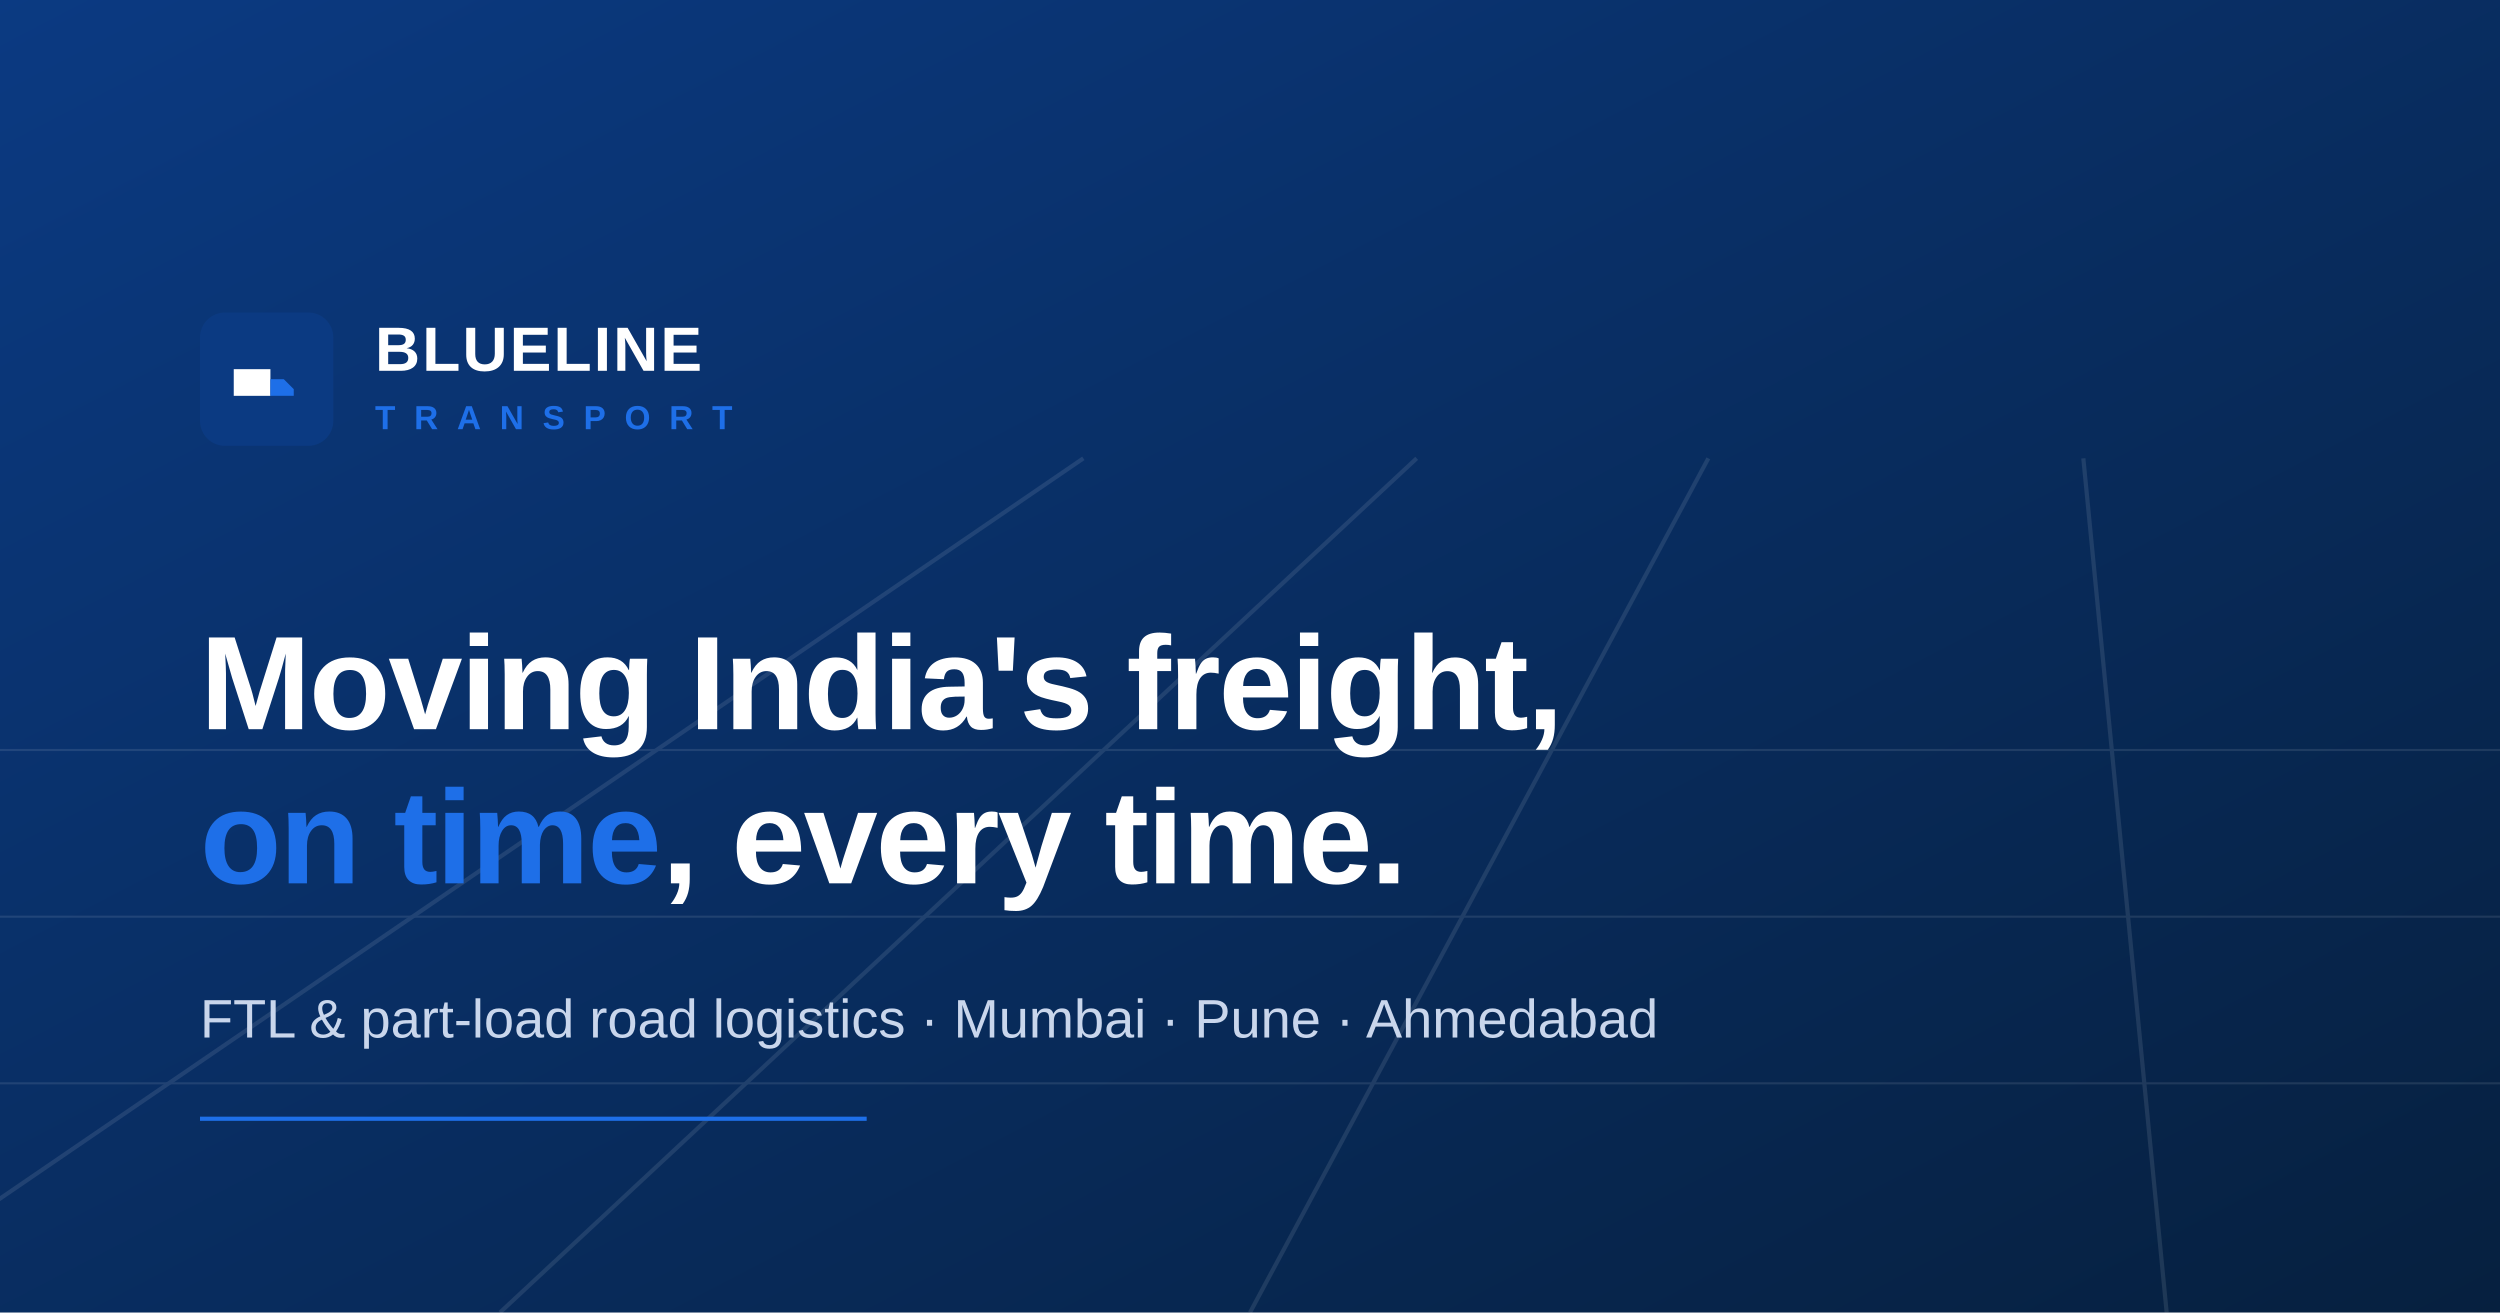
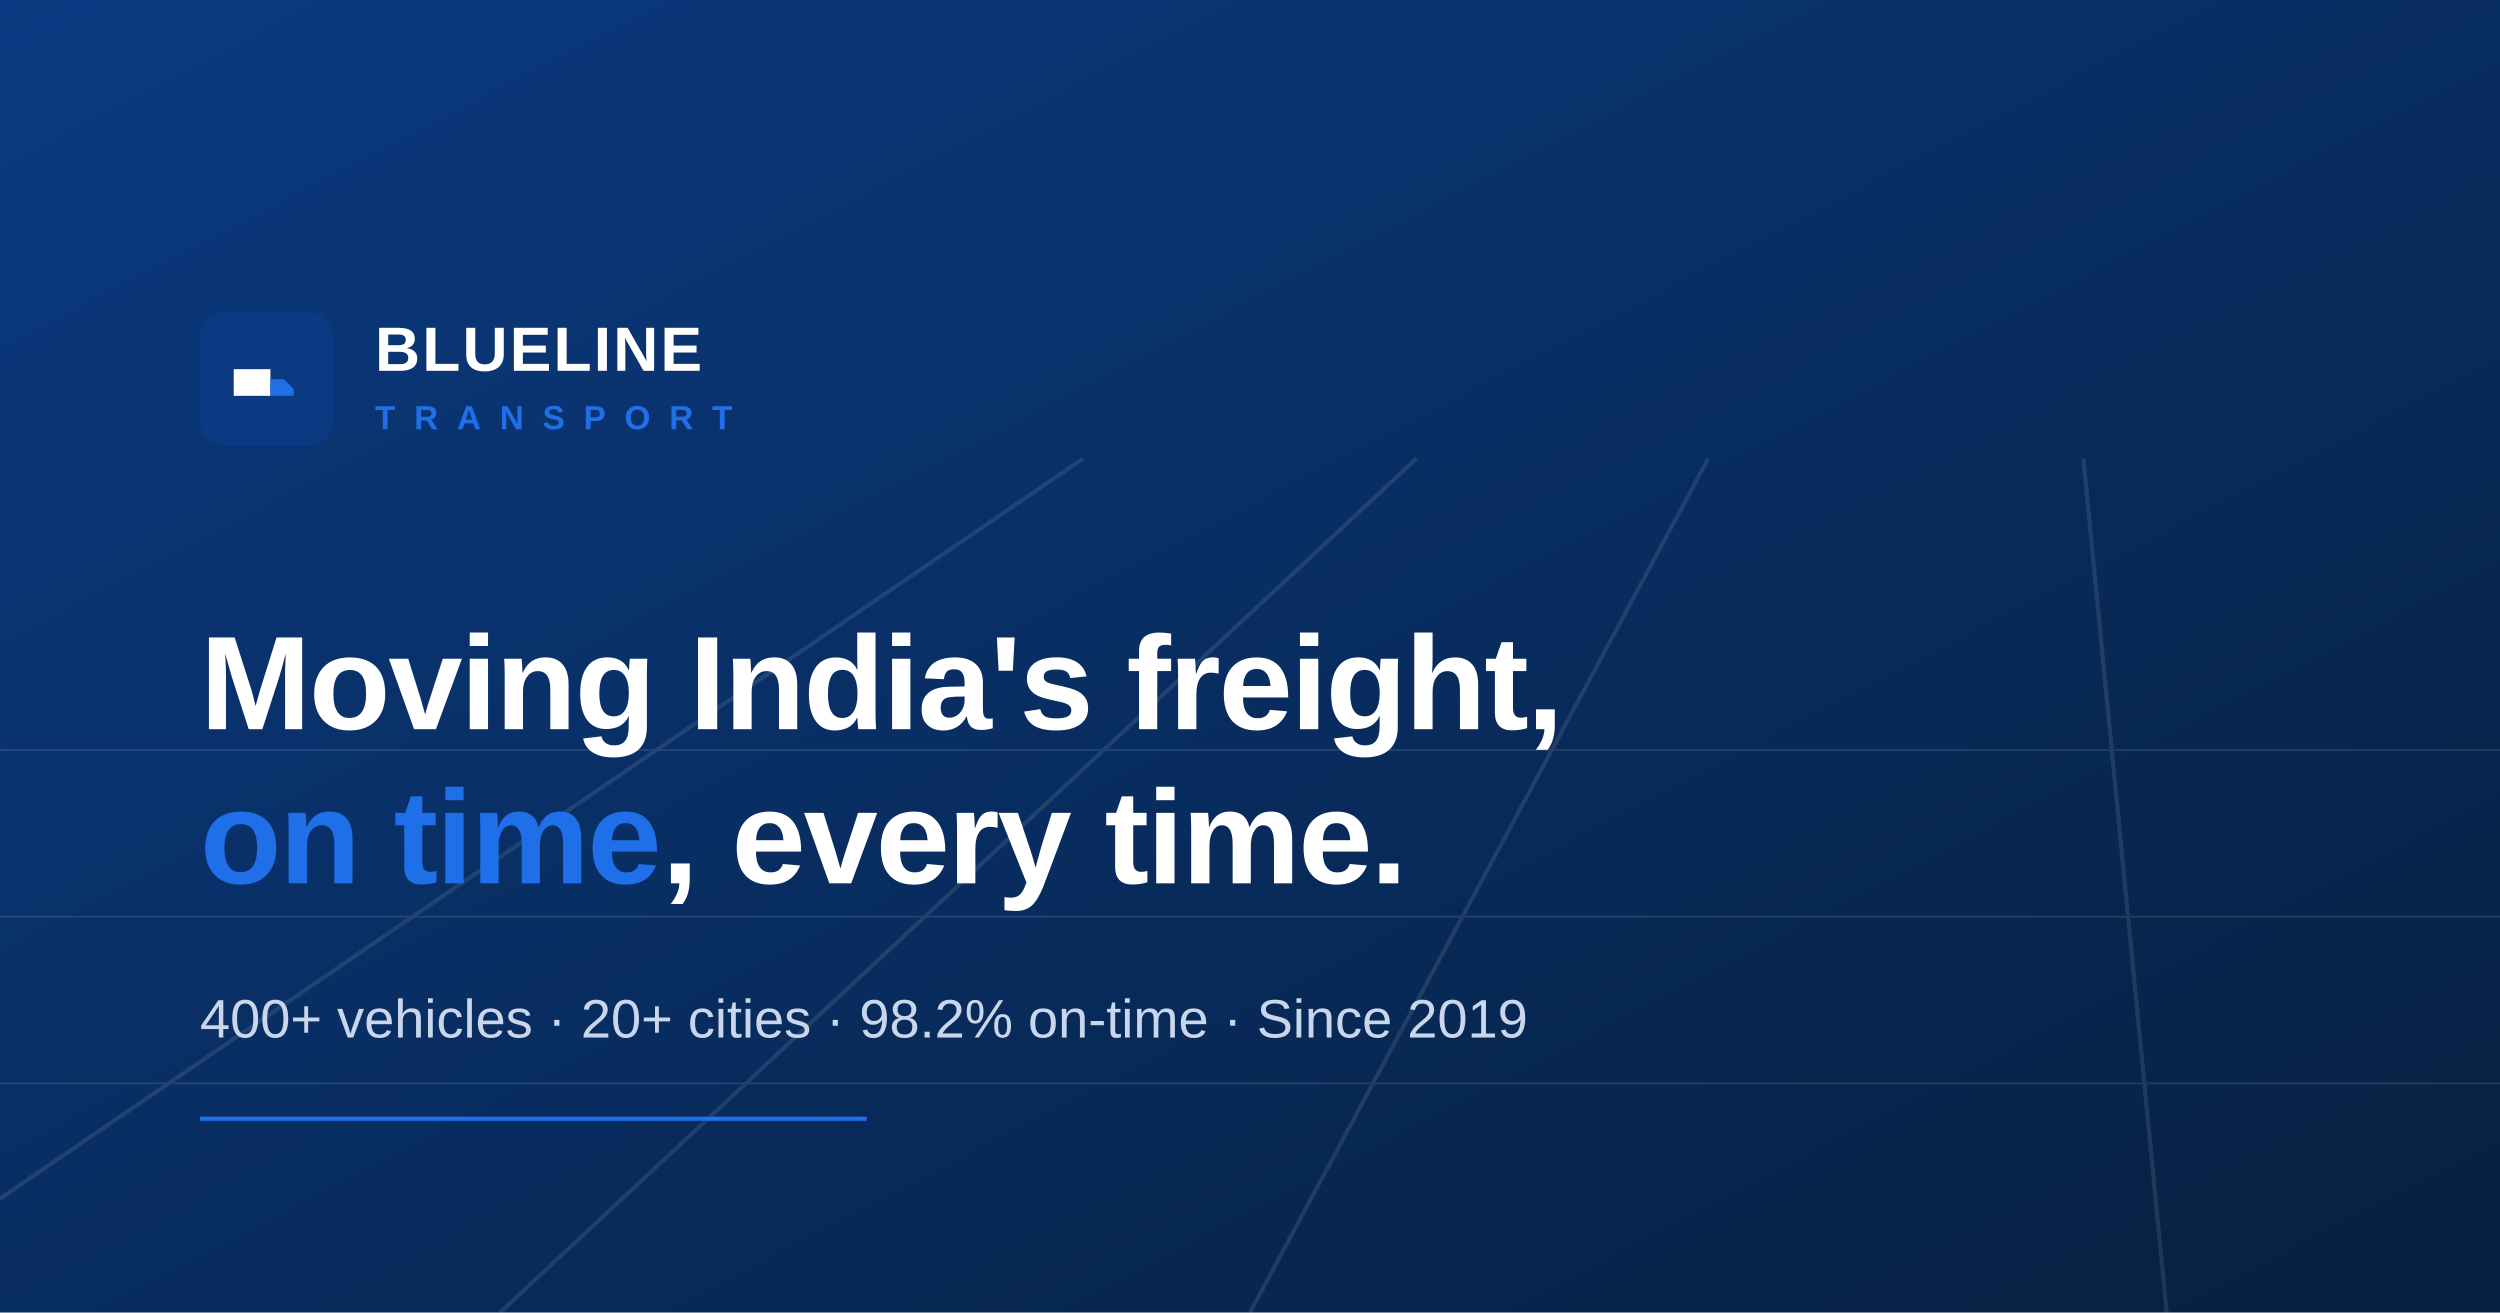
<svg xmlns="http://www.w3.org/2000/svg" width="1200" height="630" viewBox="0 0 1200 630" font-family="Archivo, Arial, sans-serif">
  <defs>
    <linearGradient id="bg" x1="0" y1="0" x2="1" y2="1">
      <stop offset="0" stop-color="#0B3A82" />
      <stop offset="1" stop-color="#06203F" />
    </linearGradient>
  </defs>
  <rect width="1200" height="630" fill="url(#bg)" />
  <g stroke="#ffffff" stroke-width="2" opacity="0.10" fill="none">
    <path d="M-80 630 L520 220 M240 630 L680 220 M600 630 L820 220 M1040 630 L1000 220" />
    <path d="M0 520 H1200 M0 440 H1200 M0 360 H1200" stroke-width="1" />
  </g>
  <g transform="translate(96,150)">
    <rect width="64" height="64" rx="12" fill="#0B3A82" />
    <g transform="translate(13,16) scale(1.6)">
      <path d="M2 7h11v8H2z" fill="#fff" />
      <path d="M13 10h4l3 3v2h-7z" fill="#1E6FE8" />
    </g>
    <text x="84" y="28" fill="#ffffff" font-size="30" font-weight="900" letter-spacing="1">BLUELINE</text>
    <text x="84" y="56" fill="#1E6FE8" font-size="16" font-weight="600" letter-spacing="9">TRANSPORT</text>
  </g>
  <text x="96" y="350" fill="#ffffff" font-size="64" font-weight="900" letter-spacing="-1">Moving India's freight,</text>
  <text x="96" y="424" fill="#ffffff" font-size="64" font-weight="900" letter-spacing="-1">
    <tspan fill="#1E6FE8">on time</tspan>, every time.</text>
-   <text x="96" y="498" fill="#C9D6EC" font-size="26" font-weight="500">FTL &amp; part-load road logistics · Mumbai · Pune · Ahmedabad</text>
+   <text x="96" y="498" fill="#C9D6EC" font-size="26" font-weight="500">400+ vehicles · 20+ cities · 98.2% on-time · Since 2019</text>
  <rect x="96" y="536" width="320" height="2" fill="#1E6FE8" />
</svg>
